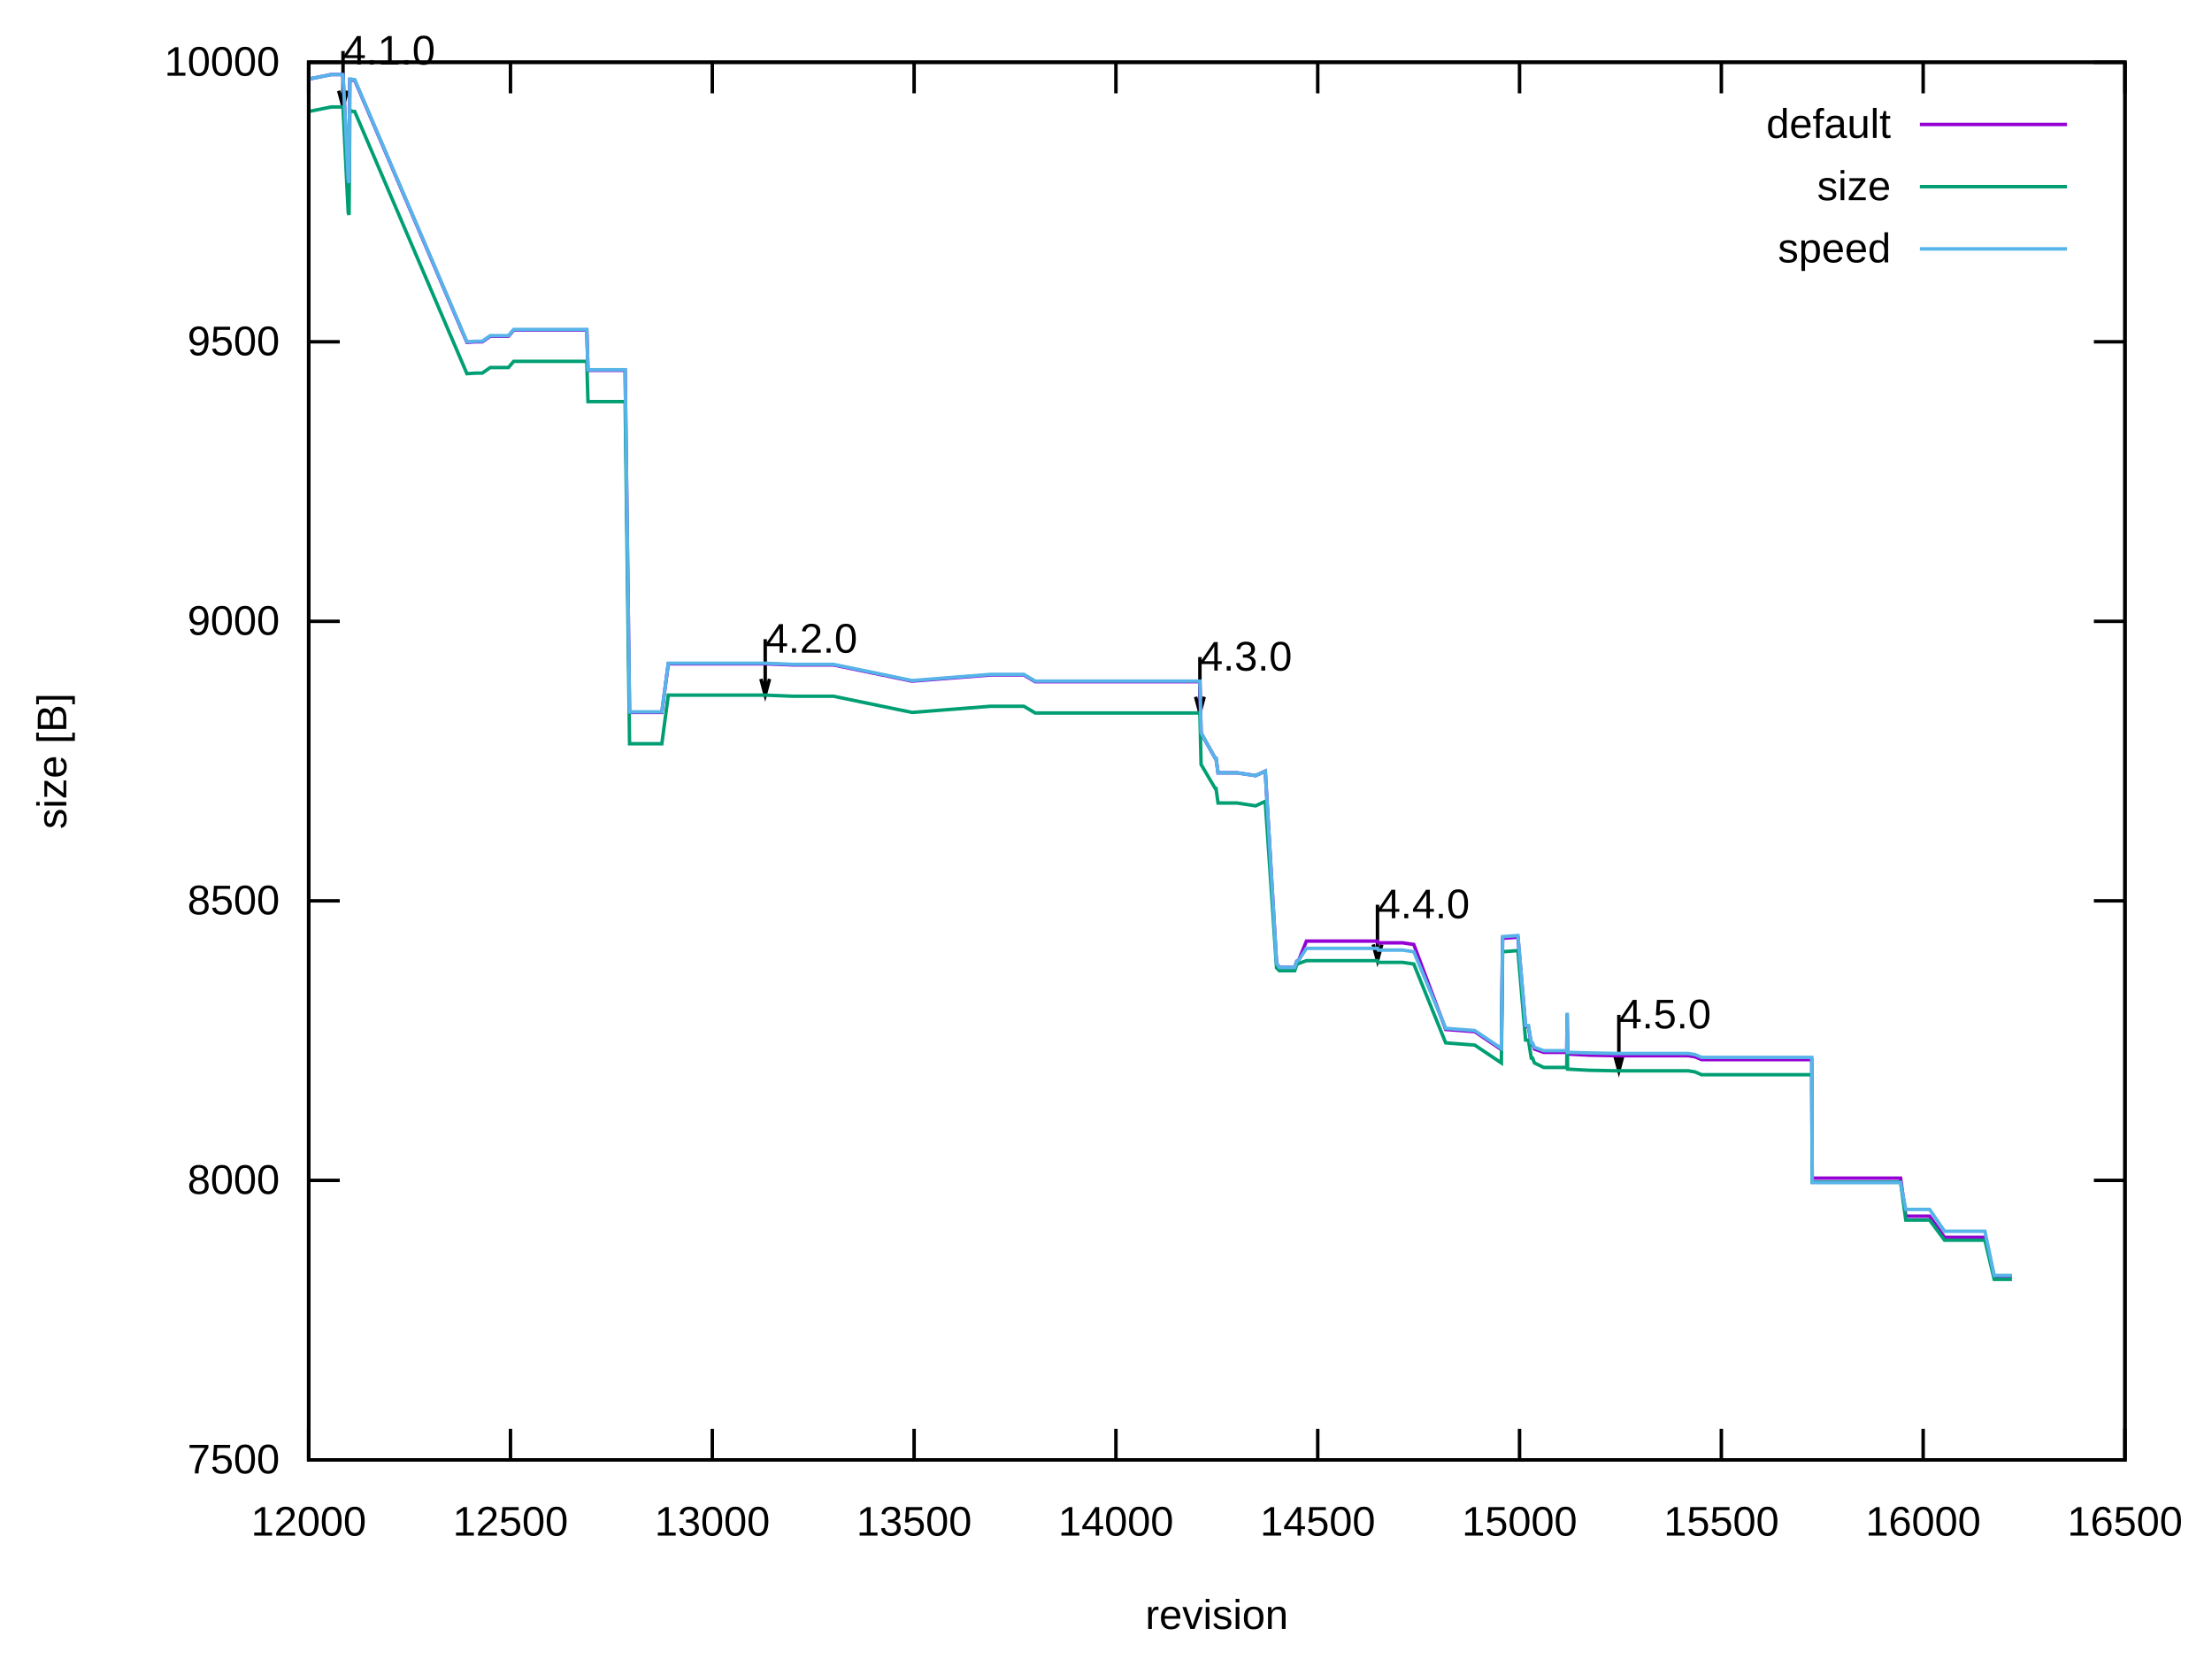
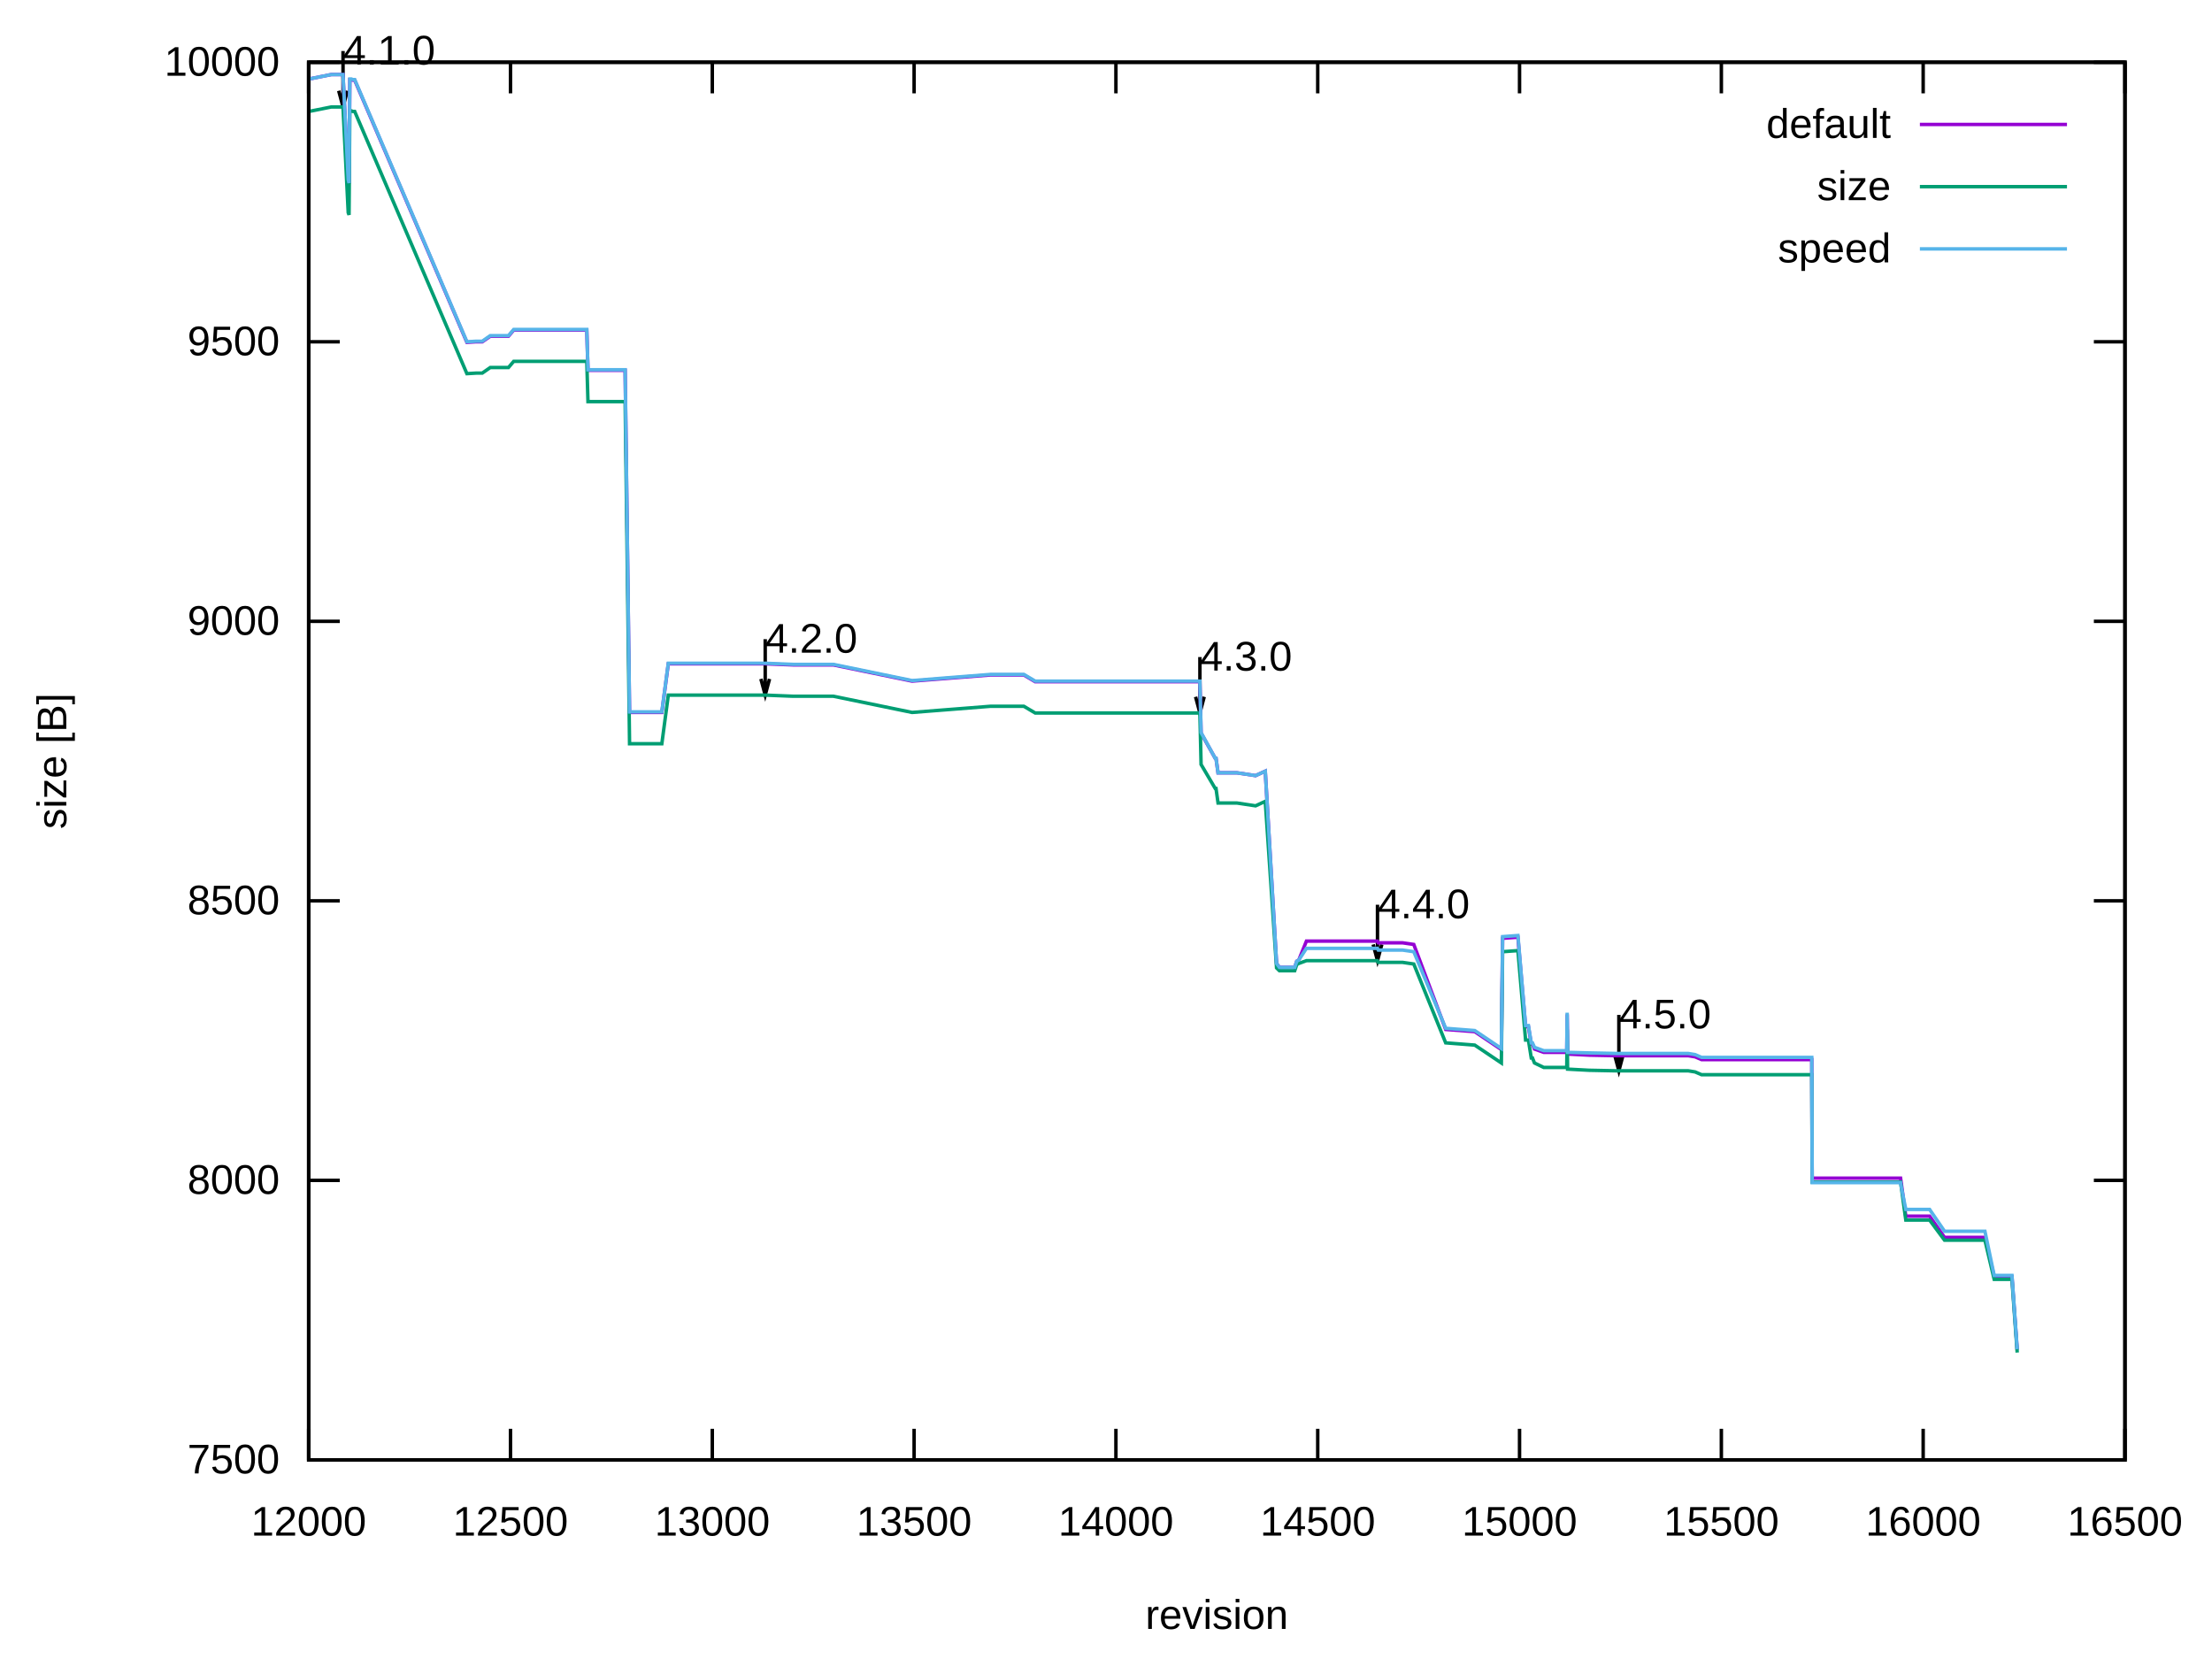
<svg xmlns="http://www.w3.org/2000/svg" xmlns:xlink="http://www.w3.org/1999/xlink" width="640" height="480" viewBox="0 0 640 480">
  <g id="gnuplot_canvas">
    <rect x="0" y="0" width="640" height="480" fill="none" />
    <defs>
      <circle id="gpDot" r="0.5" stroke-width="0.5" stroke="currentColor" />
      <path id="gpPt0" stroke-width="0.222" stroke="currentColor" d="M-1,0 h2 M0,-1 v2" />
      <path id="gpPt1" stroke-width="0.222" stroke="currentColor" d="M-1,-1 L1,1 M1,-1 L-1,1" />
      <path id="gpPt2" stroke-width="0.222" stroke="currentColor" d="M-1,0 L1,0 M0,-1 L0,1 M-1,-1 L1,1 M-1,1 L1,-1" />
      <rect id="gpPt3" stroke-width="0.222" stroke="currentColor" x="-1" y="-1" width="2" height="2" />
      <rect id="gpPt4" stroke-width="0.222" stroke="currentColor" fill="currentColor" x="-1" y="-1" width="2" height="2" />
      <circle id="gpPt5" stroke-width="0.222" stroke="currentColor" cx="0" cy="0" r="1" />
      <use xlink:href="#gpPt5" id="gpPt6" fill="currentColor" stroke="none" />
      <path id="gpPt7" stroke-width="0.222" stroke="currentColor" d="M0,-1.33 L-1.33,0.67 L1.33,0.67 z" />
      <use xlink:href="#gpPt7" id="gpPt8" fill="currentColor" stroke="none" />
      <use xlink:href="#gpPt7" id="gpPt9" stroke="currentColor" transform="rotate(180)" />
      <use xlink:href="#gpPt9" id="gpPt10" fill="currentColor" stroke="none" />
      <use xlink:href="#gpPt3" id="gpPt11" stroke="currentColor" transform="rotate(45)" />
      <use xlink:href="#gpPt11" id="gpPt12" fill="currentColor" stroke="none" />
      <path id="gpPt13" stroke-width="0.222" stroke="currentColor" d="M0,1.330 L1.265,0.411 L0.782,-1.067 L-0.782,-1.076 L-1.265,0.411 z" />
      <use xlink:href="#gpPt13" id="gpPt14" fill="currentColor" stroke="none" />
      <filter id="textbox" filterUnits="objectBoundingBox" x="0" y="0" height="1" width="1">
        <feFlood flood-color="white" flood-opacity="1" result="bgnd" />
        <feComposite in="SourceGraphic" in2="bgnd" operator="atop" />
      </filter>
      <filter id="greybox" filterUnits="objectBoundingBox" x="0" y="0" height="1" width="1">
        <feFlood flood-color="lightgrey" flood-opacity="1" result="grey" />
        <feComposite in="SourceGraphic" in2="grey" operator="atop" />
      </filter>
    </defs>
    <g fill="none" color="white" stroke="currentColor" stroke-width="1.00" stroke-linecap="butt" stroke-linejoin="miter">
</g>
    <g fill="none" color="black" stroke="currentColor" stroke-width="1.00" stroke-linecap="butt" stroke-linejoin="miter">
      <path stroke="black" d="M89.31,422.40 L98.31,422.40 M614.82,422.40 L605.82,422.40  " />
      <g transform="translate(80.92,426.30)" stroke="none" fill="black" font-family="Arial" font-size="12.00" text-anchor="end">
        <text>
          <tspan font-family="Arial"> 7500</tspan>
        </text>
      </g>
    </g>
    <g fill="none" color="black" stroke="currentColor" stroke-width="1.00" stroke-linecap="butt" stroke-linejoin="miter">
      <path stroke="black" d="M89.31,341.52 L98.31,341.52 M614.82,341.52 L605.82,341.52  " />
      <g transform="translate(80.92,345.42)" stroke="none" fill="black" font-family="Arial" font-size="12.00" text-anchor="end">
        <text>
          <tspan font-family="Arial"> 8000</tspan>
        </text>
      </g>
    </g>
    <g fill="none" color="black" stroke="currentColor" stroke-width="1.00" stroke-linecap="butt" stroke-linejoin="miter">
      <path stroke="black" d="M89.31,260.64 L98.31,260.64 M614.82,260.64 L605.82,260.64  " />
      <g transform="translate(80.92,264.54)" stroke="none" fill="black" font-family="Arial" font-size="12.00" text-anchor="end">
        <text>
          <tspan font-family="Arial"> 8500</tspan>
        </text>
      </g>
    </g>
    <g fill="none" color="black" stroke="currentColor" stroke-width="1.00" stroke-linecap="butt" stroke-linejoin="miter">
      <path stroke="black" d="M89.31,179.77 L98.31,179.77 M614.82,179.77 L605.82,179.77  " />
      <g transform="translate(80.92,183.67)" stroke="none" fill="black" font-family="Arial" font-size="12.00" text-anchor="end">
        <text>
          <tspan font-family="Arial"> 9000</tspan>
        </text>
      </g>
    </g>
    <g fill="none" color="black" stroke="currentColor" stroke-width="1.00" stroke-linecap="butt" stroke-linejoin="miter">
      <path stroke="black" d="M89.31,98.89 L98.31,98.89 M614.82,98.89 L605.82,98.89  " />
      <g transform="translate(80.92,102.79)" stroke="none" fill="black" font-family="Arial" font-size="12.00" text-anchor="end">
        <text>
          <tspan font-family="Arial"> 9500</tspan>
        </text>
      </g>
    </g>
    <g fill="none" color="black" stroke="currentColor" stroke-width="1.00" stroke-linecap="butt" stroke-linejoin="miter">
      <path stroke="black" d="M89.31,18.01 L98.31,18.01 M614.82,18.01 L605.82,18.01  " />
      <g transform="translate(80.92,21.91)" stroke="none" fill="black" font-family="Arial" font-size="12.00" text-anchor="end">
        <text>
          <tspan font-family="Arial"> 10000</tspan>
        </text>
      </g>
    </g>
    <g fill="none" color="black" stroke="currentColor" stroke-width="1.00" stroke-linecap="butt" stroke-linejoin="miter">
      <path stroke="black" d="M89.31,422.40 L89.31,413.40 M89.31,18.01 L89.31,27.01  " />
      <g transform="translate(89.31,444.30)" stroke="none" fill="black" font-family="Arial" font-size="12.00" text-anchor="middle">
        <text>
          <tspan font-family="Arial"> 12000</tspan>
        </text>
      </g>
    </g>
    <g fill="none" color="black" stroke="currentColor" stroke-width="1.00" stroke-linecap="butt" stroke-linejoin="miter">
      <path stroke="black" d="M147.70,422.40 L147.70,413.40 M147.70,18.01 L147.70,27.01  " />
      <g transform="translate(147.70,444.30)" stroke="none" fill="black" font-family="Arial" font-size="12.00" text-anchor="middle">
        <text>
          <tspan font-family="Arial"> 12500</tspan>
        </text>
      </g>
    </g>
    <g fill="none" color="black" stroke="currentColor" stroke-width="1.00" stroke-linecap="butt" stroke-linejoin="miter">
      <path stroke="black" d="M206.09,422.40 L206.09,413.40 M206.09,18.01 L206.09,27.01  " />
      <g transform="translate(206.09,444.30)" stroke="none" fill="black" font-family="Arial" font-size="12.00" text-anchor="middle">
        <text>
          <tspan font-family="Arial"> 13000</tspan>
        </text>
      </g>
    </g>
    <g fill="none" color="black" stroke="currentColor" stroke-width="1.00" stroke-linecap="butt" stroke-linejoin="miter">
      <path stroke="black" d="M264.48,422.40 L264.48,413.40 M264.48,18.01 L264.48,27.01  " />
      <g transform="translate(264.48,444.30)" stroke="none" fill="black" font-family="Arial" font-size="12.00" text-anchor="middle">
        <text>
          <tspan font-family="Arial"> 13500</tspan>
        </text>
      </g>
    </g>
    <g fill="none" color="black" stroke="currentColor" stroke-width="1.00" stroke-linecap="butt" stroke-linejoin="miter">
      <path stroke="black" d="M322.87,422.40 L322.87,413.40 M322.87,18.01 L322.87,27.01  " />
      <g transform="translate(322.87,444.30)" stroke="none" fill="black" font-family="Arial" font-size="12.00" text-anchor="middle">
        <text>
          <tspan font-family="Arial"> 14000</tspan>
        </text>
      </g>
    </g>
    <g fill="none" color="black" stroke="currentColor" stroke-width="1.00" stroke-linecap="butt" stroke-linejoin="miter">
      <path stroke="black" d="M381.26,422.40 L381.26,413.40 M381.26,18.01 L381.26,27.01  " />
      <g transform="translate(381.26,444.30)" stroke="none" fill="black" font-family="Arial" font-size="12.00" text-anchor="middle">
        <text>
          <tspan font-family="Arial"> 14500</tspan>
        </text>
      </g>
    </g>
    <g fill="none" color="black" stroke="currentColor" stroke-width="1.00" stroke-linecap="butt" stroke-linejoin="miter">
      <path stroke="black" d="M439.65,422.40 L439.65,413.40 M439.65,18.01 L439.65,27.01  " />
      <g transform="translate(439.65,444.30)" stroke="none" fill="black" font-family="Arial" font-size="12.00" text-anchor="middle">
        <text>
          <tspan font-family="Arial"> 15000</tspan>
        </text>
      </g>
    </g>
    <g fill="none" color="black" stroke="currentColor" stroke-width="1.00" stroke-linecap="butt" stroke-linejoin="miter">
      <path stroke="black" d="M498.04,422.40 L498.04,413.40 M498.04,18.01 L498.04,27.01  " />
      <g transform="translate(498.04,444.30)" stroke="none" fill="black" font-family="Arial" font-size="12.00" text-anchor="middle">
        <text>
          <tspan font-family="Arial"> 15500</tspan>
        </text>
      </g>
    </g>
    <g fill="none" color="black" stroke="currentColor" stroke-width="1.00" stroke-linecap="butt" stroke-linejoin="miter">
      <path stroke="black" d="M556.43,422.40 L556.43,413.40 M556.43,18.01 L556.43,27.01  " />
      <g transform="translate(556.43,444.30)" stroke="none" fill="black" font-family="Arial" font-size="12.00" text-anchor="middle">
        <text>
          <tspan font-family="Arial"> 16000</tspan>
        </text>
      </g>
    </g>
    <g fill="none" color="black" stroke="currentColor" stroke-width="1.00" stroke-linecap="butt" stroke-linejoin="miter">
      <path stroke="black" d="M614.82,422.40 L614.82,413.40 M614.82,18.01 L614.82,27.01  " />
      <g transform="translate(614.82,444.30)" stroke="none" fill="black" font-family="Arial" font-size="12.00" text-anchor="middle">
        <text>
          <tspan font-family="Arial"> 16500</tspan>
        </text>
      </g>
    </g>
    <g fill="none" color="black" stroke="currentColor" stroke-width="1.00" stroke-linecap="butt" stroke-linejoin="miter">
</g>
    <g fill="none" color="black" stroke="currentColor" stroke-width="1.00" stroke-linecap="butt" stroke-linejoin="miter">
      <path stroke="black" d="M89.31,18.01 L89.31,422.40 L614.82,422.40 L614.82,18.01 L89.31,18.01 Z  " />
      <g transform="translate(99.24,18.67)" stroke="none" fill="black" font-family="Arial" font-size="12.00" text-anchor="start">
        <text>
          <tspan font-family="Arial">4.1.0</tspan>
        </text>
      </g>
      <g transform="translate(221.39,188.84)" stroke="none" fill="black" font-family="Arial" font-size="12.00" text-anchor="start">
        <text>
          <tspan font-family="Arial">4.2.0</tspan>
        </text>
      </g>
      <g transform="translate(347.16,194.02)" stroke="none" fill="black" font-family="Arial" font-size="12.00" text-anchor="start">
        <text>
          <tspan font-family="Arial">4.3.0</tspan>
        </text>
      </g>
      <g transform="translate(398.54,265.68)" stroke="none" fill="black" font-family="Arial" font-size="12.00" text-anchor="start">
        <text>
          <tspan font-family="Arial">4.4.0</tspan>
        </text>
      </g>
      <g transform="translate(468.38,297.54)" stroke="none" fill="black" font-family="Arial" font-size="12.00" text-anchor="start">
        <text>
          <tspan font-family="Arial">4.5.0</tspan>
        </text>
      </g>
    </g>
    <g fill="none" color="black" stroke="currentColor" stroke-width="1.00" stroke-linecap="butt" stroke-linejoin="miter">
      <path stroke="black" d="M98.00,26.26 L99.25,30.94 L100.50,26.26 M99.25,14.76 L99.25,30.94  " />
    </g>
    <g fill="none" color="black" stroke="currentColor" stroke-width="1.00" stroke-linecap="butt" stroke-linejoin="miter">
      <path stroke="black" d="M220.15,196.43 L221.40,201.11 L222.65,196.43 M221.40,184.93 L221.40,201.11  " />
    </g>
    <g fill="none" color="black" stroke="currentColor" stroke-width="1.00" stroke-linecap="butt" stroke-linejoin="miter">
      <path stroke="black" d="M345.92,201.60 L347.17,206.28 L348.42,201.60 M347.17,190.11 L347.17,206.28  " />
    </g>
    <g fill="none" color="black" stroke="currentColor" stroke-width="1.00" stroke-linecap="butt" stroke-linejoin="miter">
      <path stroke="black" d="M397.30,273.26 L398.55,277.94 L399.80,273.26 M398.55,261.77 L398.55,277.94  " />
    </g>
    <g fill="none" color="black" stroke="currentColor" stroke-width="1.00" stroke-linecap="butt" stroke-linejoin="miter">
      <path stroke="black" d="M467.14,305.13 L468.39,309.81 L469.64,305.13 M468.39,293.63 L468.39,309.81  " />
    </g>
    <g fill="none" color="black" stroke="currentColor" stroke-width="1.00" stroke-linecap="butt" stroke-linejoin="miter">
</g>
    <g id="gnuplot_plot_1">
      <g fill="none" color="black" stroke="currentColor" stroke-width="1.00" stroke-linecap="butt" stroke-linejoin="miter">
        <g transform="translate(547.09,39.91)" stroke="none" fill="black" font-family="Arial" font-size="12.00" text-anchor="end">
          <text>
            <tspan font-family="Arial">default</tspan>
          </text>
        </g>
      </g>
      <g fill="none" color="black" stroke="currentColor" stroke-width="1.00" stroke-linecap="butt" stroke-linejoin="miter">
-         <path stroke="rgb(148,   0, 211)" d="M555.48,36.01 L598.04,36.01 M89.43,22.86 L95.85,21.57 L99.24,21.57 L100.75,52.14 L100.99,53.11 L101.22,23.02   L101.69,23.02 L102.04,23.19 L102.62,23.19 L135.09,99.05 L137.77,98.89 L139.53,98.89 L141.86,97.27 L143.50,97.27   L146.30,97.27 L147.12,97.27 L148.63,95.49 L164.28,95.49 L167.90,95.49 L169.77,95.49 L170.12,107.14 L176.43,107.14   L180.87,107.14 L182.15,206.13 L185.89,206.13 L189.97,206.13 L191.49,206.13 L193.36,192.06 L194.41,192.06 L202.47,192.06   L221.39,192.06 L229.45,192.38 L241.12,192.38 L263.90,197.07 L286.55,195.29 L288.89,195.29 L293.44,195.29 L296.24,195.29   L299.51,197.24 L299.98,197.24 L301.03,197.24 L302.43,197.24 L304.77,197.24 L309.44,197.24 L311.19,197.24 L322.87,197.24   L344.36,197.24 L347.16,197.24 L347.51,212.12 L351.60,219.40 L351.83,219.40 L352.42,223.60 L357.90,223.60 L363.28,224.41   L366.08,223.12 L369.35,278.76 L370.17,279.89 L374.60,279.89 L375.19,278.11 L375.77,277.79 L377.99,272.29 L382.43,272.29   L384.53,272.29 L398.54,272.29 L398.78,272.78 L405.78,272.78 L409.05,273.26 L418.28,297.85 L426.69,298.49 L434.39,303.67   L434.75,271.48 L439.18,271.16 L441.40,297.04 L442.22,297.04 L443.04,302.05 L443.39,302.05 L443.97,303.51 L446.66,304.48   L450.51,304.48 L451.80,304.48 L453.31,304.48 L453.43,293.48 L453.55,304.97 L459.74,305.29 L467.68,305.45 L468.38,305.45   L476.67,305.45 L488.46,305.45 L490.45,305.77 L492.32,306.58 L496.41,306.58 L503.88,306.58 L507.38,306.58 L517.78,306.58   L524.20,306.58 L524.32,340.87 L529.34,340.87 L543.58,340.87 L543.70,340.87 L549.89,340.87 L550.01,341.68 L551.41,351.87   L558.30,351.87 L562.62,358.02 L574.30,358.02 L576.98,369.34 L582.12,369.34  " />
+         <path stroke="rgb(148,   0, 211)" d="M555.48,36.01 L598.04,36.01 M89.43,22.86 L95.85,21.57 L99.24,21.57 L100.75,52.14 L100.99,53.11 L101.22,23.02   L101.69,23.02 L102.04,23.19 L102.62,23.19 L135.09,99.05 L137.77,98.89 L139.53,98.89 L141.86,97.27 L143.50,97.27   L146.30,97.27 L147.12,97.27 L148.63,95.49 L164.28,95.49 L167.90,95.49 L169.77,95.49 L170.12,107.14 L176.43,107.14   L180.87,107.14 L182.15,206.13 L185.89,206.13 L189.97,206.13 L191.49,206.13 L193.36,192.06 L194.41,192.06 L202.47,192.06   L221.39,192.06 L229.45,192.38 L241.12,192.38 L263.90,197.07 L286.55,195.29 L288.89,195.29 L293.44,195.29 L296.24,195.29   L299.51,197.24 L299.98,197.24 L301.03,197.24 L302.43,197.24 L304.77,197.24 L309.44,197.24 L311.19,197.24 L322.87,197.24   L344.36,197.24 L347.16,197.24 L347.51,212.12 L351.60,219.40 L351.83,219.40 L352.42,223.60 L357.90,223.60 L363.28,224.41   L366.08,223.12 L369.35,278.76 L370.17,279.89 L374.60,279.89 L375.19,278.11 L375.77,277.79 L377.99,272.29 L382.43,272.29   L384.53,272.29 L398.54,272.29 L398.78,272.78 L405.78,272.78 L409.05,273.26 L418.28,297.85 L426.69,298.49 L434.39,303.67   L434.75,271.48 L439.18,271.16 L441.40,297.04 L442.22,297.04 L443.04,302.05 L443.39,302.05 L443.97,303.51 L446.66,304.48   L450.51,304.48 L451.80,304.48 L453.31,304.48 L453.43,293.48 L453.55,304.97 L459.74,305.29 L467.68,305.45 L468.38,305.45   L476.67,305.45 L488.46,305.45 L490.45,305.77 L492.32,306.58 L496.41,306.58 L503.88,306.58 L507.38,306.58 L517.78,306.58   L524.20,306.58 L524.32,340.87 L529.34,340.87 L543.58,340.87 L543.70,340.87 L549.89,340.87 L550.01,341.68 L551.41,351.87   L558.30,351.87 L562.62,358.02 L574.30,358.02 L576.98,369.34 L582.12,369.34 L583.64,390.53  " />
      </g>
    </g>
    <g id="gnuplot_plot_2">
      <g fill="none" color="black" stroke="currentColor" stroke-width="1.00" stroke-linecap="butt" stroke-linejoin="miter">
        <g transform="translate(547.09,57.91)" stroke="none" fill="black" font-family="Arial" font-size="12.00" text-anchor="end">
          <text>
            <tspan font-family="Arial">size</tspan>
          </text>
        </g>
      </g>
      <g fill="none" color="black" stroke="currentColor" stroke-width="1.00" stroke-linecap="butt" stroke-linejoin="miter">
-         <path stroke="rgb(  0, 158, 115)" d="M555.48,54.01 L598.04,54.01 M89.43,32.24 L95.85,30.95 L99.24,30.95 L100.75,61.52 L100.99,62.17 L101.22,32.08   L101.69,32.08 L102.04,32.24 L102.62,32.24 L135.09,108.11 L137.77,107.95 L139.53,107.95 L141.86,106.33 L143.50,106.33   L146.30,106.33 L147.12,106.33 L148.63,104.55 L164.28,104.55 L167.90,104.55 L169.77,104.55 L170.12,116.20 L176.43,116.20   L180.87,116.20 L182.15,215.19 L185.89,215.19 L189.97,215.19 L191.49,215.19 L193.36,201.12 L194.41,201.12 L202.47,201.12   L221.39,201.12 L229.45,201.44 L241.12,201.44 L263.90,206.13 L286.55,204.35 L288.89,204.35 L293.44,204.35 L296.24,204.35   L299.51,206.29 L299.98,206.29 L301.03,206.29 L302.43,206.29 L304.77,206.29 L309.44,206.29 L311.19,206.29 L322.87,206.29   L344.36,206.29 L347.16,206.29 L347.51,221.18 L351.60,228.13 L351.83,228.13 L352.42,232.34 L357.90,232.34 L363.28,233.15   L366.08,231.85 L369.35,280.05 L370.17,280.86 L374.60,280.86 L375.19,279.08 L375.77,278.76 L377.99,277.95 L382.43,277.95   L384.53,277.95 L398.54,277.95 L398.78,278.44 L405.78,278.44 L409.05,278.92 L418.28,301.73 L426.69,302.38 L434.39,307.55   L434.75,275.36 L439.18,275.04 L441.40,300.92 L442.22,300.92 L443.04,306.10 L443.39,306.10 L443.97,307.55 L446.66,308.85   L450.51,308.85 L451.80,308.85 L453.31,308.85 L453.43,297.85 L453.55,309.33 L459.74,309.66 L467.68,309.82 L468.38,309.82   L476.67,309.82 L488.46,309.82 L490.45,310.14 L492.32,310.95 L496.41,310.95 L503.88,310.95 L507.38,310.95 L517.78,310.95   L524.20,310.95 L524.32,342.01 L529.34,342.01 L543.58,342.01 L543.70,342.01 L549.89,342.01 L550.01,342.82 L551.41,353.01   L558.30,353.01 L562.62,358.83 L574.30,358.83 L576.98,370.15 L582.12,370.15  " />
+         <path stroke="rgb(  0, 158, 115)" d="M555.48,54.01 L598.04,54.01 M89.43,32.24 L95.85,30.95 L99.24,30.95 L100.75,61.52 L100.99,62.17 L101.22,32.08   L101.69,32.08 L102.04,32.24 L102.62,32.24 L135.09,108.11 L137.77,107.95 L139.53,107.95 L141.86,106.33 L143.50,106.33   L146.30,106.33 L147.12,106.33 L148.63,104.55 L164.28,104.55 L167.90,104.55 L169.77,104.55 L170.12,116.20 L176.43,116.20   L180.87,116.20 L182.15,215.19 L185.89,215.19 L189.97,215.19 L191.49,215.19 L193.36,201.12 L194.41,201.12 L202.47,201.12   L221.39,201.12 L229.45,201.44 L241.12,201.44 L263.90,206.13 L286.55,204.35 L288.89,204.35 L293.44,204.35 L296.24,204.35   L299.51,206.29 L299.98,206.29 L301.03,206.29 L302.43,206.29 L304.77,206.29 L309.44,206.29 L311.19,206.29 L322.87,206.29   L344.36,206.29 L347.16,206.29 L347.51,221.18 L351.60,228.13 L351.83,228.13 L352.42,232.34 L357.90,232.34 L363.28,233.15   L366.08,231.85 L369.35,280.05 L370.17,280.86 L374.60,280.86 L375.19,279.08 L375.77,278.76 L377.99,277.95 L382.43,277.95   L384.53,277.95 L398.54,277.95 L398.78,278.44 L405.78,278.44 L409.05,278.92 L418.28,301.73 L426.69,302.38 L434.39,307.55   L434.75,275.36 L439.18,275.04 L441.40,300.92 L442.22,300.92 L443.04,306.10 L443.39,306.10 L443.97,307.55 L446.66,308.85   L450.51,308.85 L451.80,308.85 L453.31,308.85 L453.43,297.85 L453.55,309.33 L459.74,309.66 L467.68,309.82 L468.38,309.82   L476.67,309.82 L488.46,309.82 L490.45,310.14 L492.32,310.95 L496.41,310.95 L503.88,310.95 L507.38,310.95 L517.78,310.95   L524.20,310.95 L524.32,342.01 L529.34,342.01 L543.58,342.01 L543.70,342.01 L549.89,342.01 L550.01,342.82 L551.41,353.01   L558.30,353.01 L562.62,358.83 L574.30,358.83 L576.98,370.15 L582.12,370.15 L583.64,391.34  " />
      </g>
    </g>
    <g id="gnuplot_plot_3">
      <g fill="none" color="black" stroke="currentColor" stroke-width="1.00" stroke-linecap="butt" stroke-linejoin="miter">
        <g transform="translate(547.09,75.91)" stroke="none" fill="black" font-family="Arial" font-size="12.00" text-anchor="end">
          <text>
            <tspan font-family="Arial">speed</tspan>
          </text>
        </g>
      </g>
      <g fill="none" color="black" stroke="currentColor" stroke-width="1.00" stroke-linecap="butt" stroke-linejoin="miter">
-         <path stroke="rgb( 86, 180, 233)" d="M555.48,72.01 L598.04,72.01 M89.43,22.86 L95.85,21.57 L99.24,21.57 L100.75,51.98 L100.99,52.95 L101.22,22.86   L101.69,22.86 L102.04,23.02 L102.62,23.02 L135.09,98.89 L137.77,98.73 L139.53,98.73 L141.86,97.11 L143.50,97.11   L146.30,97.11 L147.12,97.11 L148.63,95.33 L164.28,95.33 L167.90,95.33 L169.77,95.33 L170.12,106.98 L176.43,106.98   L180.87,106.98 L182.15,205.97 L185.89,205.97 L189.97,205.97 L191.49,205.97 L193.36,191.90 L194.41,191.90 L202.47,191.90   L221.39,191.90 L229.45,192.22 L241.12,192.22 L263.90,196.91 L286.55,195.13 L288.89,195.13 L293.44,195.13 L296.24,195.13   L299.51,197.07 L299.98,197.07 L301.03,197.07 L302.43,197.07 L304.77,197.07 L309.44,197.07 L311.19,197.07 L322.87,197.07   L344.36,197.07 L347.16,197.07 L347.51,211.96 L351.60,219.40 L351.83,219.40 L352.42,223.60 L357.90,223.60 L363.28,224.41   L366.08,223.12 L369.35,278.76 L370.17,279.89 L374.60,279.89 L375.19,278.11 L375.77,277.79 L377.99,274.39 L382.43,274.39   L384.53,274.39 L398.54,274.39 L398.78,274.88 L405.78,274.88 L409.05,275.36 L418.28,297.52 L426.69,298.17 L434.39,303.35   L434.75,271.00 L439.18,270.67 L441.40,296.72 L442.22,296.72 L443.04,301.73 L443.39,301.73 L443.97,303.02 L446.66,303.99   L450.51,303.99 L451.80,303.99 L453.31,303.99 L453.43,293.00 L453.55,304.48 L459.74,304.64 L467.68,304.80 L468.38,304.80   L476.67,304.80 L488.46,304.80 L490.45,305.13 L492.32,305.94 L496.41,305.94 L503.88,305.94 L507.38,305.94 L517.78,305.94   L524.20,305.94 L524.32,342.17 L529.34,342.17 L543.58,342.17 L543.70,342.17 L549.89,342.17 L550.01,342.98 L551.41,349.93   L558.30,349.93 L562.62,356.24 L574.30,356.24 L576.98,369.02 L582.12,369.02  " />
+         <path stroke="rgb( 86, 180, 233)" d="M555.48,72.01 L598.04,72.01 M89.43,22.86 L95.85,21.57 L99.24,21.57 L100.75,51.98 L100.99,52.95 L101.22,22.86   L101.69,22.86 L102.04,23.02 L102.62,23.02 L135.09,98.89 L137.77,98.73 L139.53,98.73 L141.86,97.11 L143.50,97.11   L146.30,97.11 L147.12,97.11 L148.63,95.33 L164.28,95.33 L167.90,95.33 L169.77,95.33 L170.12,106.98 L176.43,106.98   L180.87,106.98 L182.15,205.97 L185.89,205.97 L189.97,205.97 L191.49,205.97 L193.36,191.90 L194.41,191.90 L202.47,191.90   L221.39,191.90 L229.45,192.22 L241.12,192.22 L263.90,196.91 L286.55,195.13 L288.89,195.13 L293.44,195.13 L296.24,195.13   L299.51,197.07 L299.98,197.07 L301.03,197.07 L302.43,197.07 L304.77,197.07 L309.44,197.07 L311.19,197.07 L322.87,197.07   L344.36,197.07 L347.16,197.07 L347.51,211.96 L351.60,219.40 L351.83,219.40 L352.42,223.60 L357.90,223.60 L363.28,224.41   L366.08,223.12 L369.35,278.76 L370.17,279.89 L374.60,279.89 L375.19,278.11 L375.77,277.79 L377.99,274.39 L382.43,274.39   L384.53,274.39 L398.54,274.39 L398.78,274.88 L405.78,274.88 L409.05,275.36 L418.28,297.52 L426.69,298.17 L434.39,303.35   L434.75,271.00 L439.18,270.67 L441.40,296.72 L442.22,296.72 L443.04,301.73 L443.39,301.73 L443.97,303.02 L446.66,303.99   L450.51,303.99 L451.80,303.99 L453.31,303.99 L453.43,293.00 L453.55,304.48 L459.74,304.64 L467.68,304.80 L468.38,304.80   L476.67,304.80 L488.46,304.80 L490.45,305.13 L492.32,305.94 L496.41,305.94 L503.88,305.94 L507.38,305.94 L517.78,305.94   L524.20,305.94 L524.32,342.17 L529.34,342.17 L543.58,342.17 L543.70,342.17 L549.89,342.17 L550.01,342.98 L551.41,349.93   L558.30,349.93 L562.62,356.24 L574.30,356.24 L576.98,369.02 L582.12,369.02 L583.64,390.37  " />
      </g>
    </g>
    <g fill="none" color="white" stroke="rgb( 86, 180, 233)" stroke-width="2.00" stroke-linecap="butt" stroke-linejoin="miter">
</g>
    <g fill="none" color="black" stroke="currentColor" stroke-width="2.00" stroke-linecap="butt" stroke-linejoin="miter">
</g>
    <g fill="none" color="black" stroke="black" stroke-width="1.00" stroke-linecap="butt" stroke-linejoin="miter">
</g>
    <g fill="none" color="black" stroke="currentColor" stroke-width="1.00" stroke-linecap="butt" stroke-linejoin="miter">
      <path stroke="black" d="M89.31,18.01 L89.31,422.40 L614.82,422.40 L614.82,18.01 L89.31,18.01 Z  " />
      <g transform="translate(19.18,220.21) rotate(270.00)" stroke="none" fill="black" font-family="Arial" font-size="12.00" text-anchor="middle">
        <text>
          <tspan font-family="Arial">size [B]</tspan>
        </text>
      </g>
    </g>
    <g fill="none" color="black" stroke="currentColor" stroke-width="1.00" stroke-linecap="butt" stroke-linejoin="miter">
      <g transform="translate(352.06,471.30)" stroke="none" fill="black" font-family="Arial" font-size="12.00" text-anchor="middle">
        <text>
          <tspan font-family="Arial">revision</tspan>
        </text>
      </g>
    </g>
    <g fill="none" color="black" stroke="currentColor" stroke-width="1.00" stroke-linecap="butt" stroke-linejoin="miter">
</g>
    <g fill="none" color="black" stroke="currentColor" stroke-width="1.00" stroke-linecap="butt" stroke-linejoin="miter">
</g>
  </g>
</svg>
